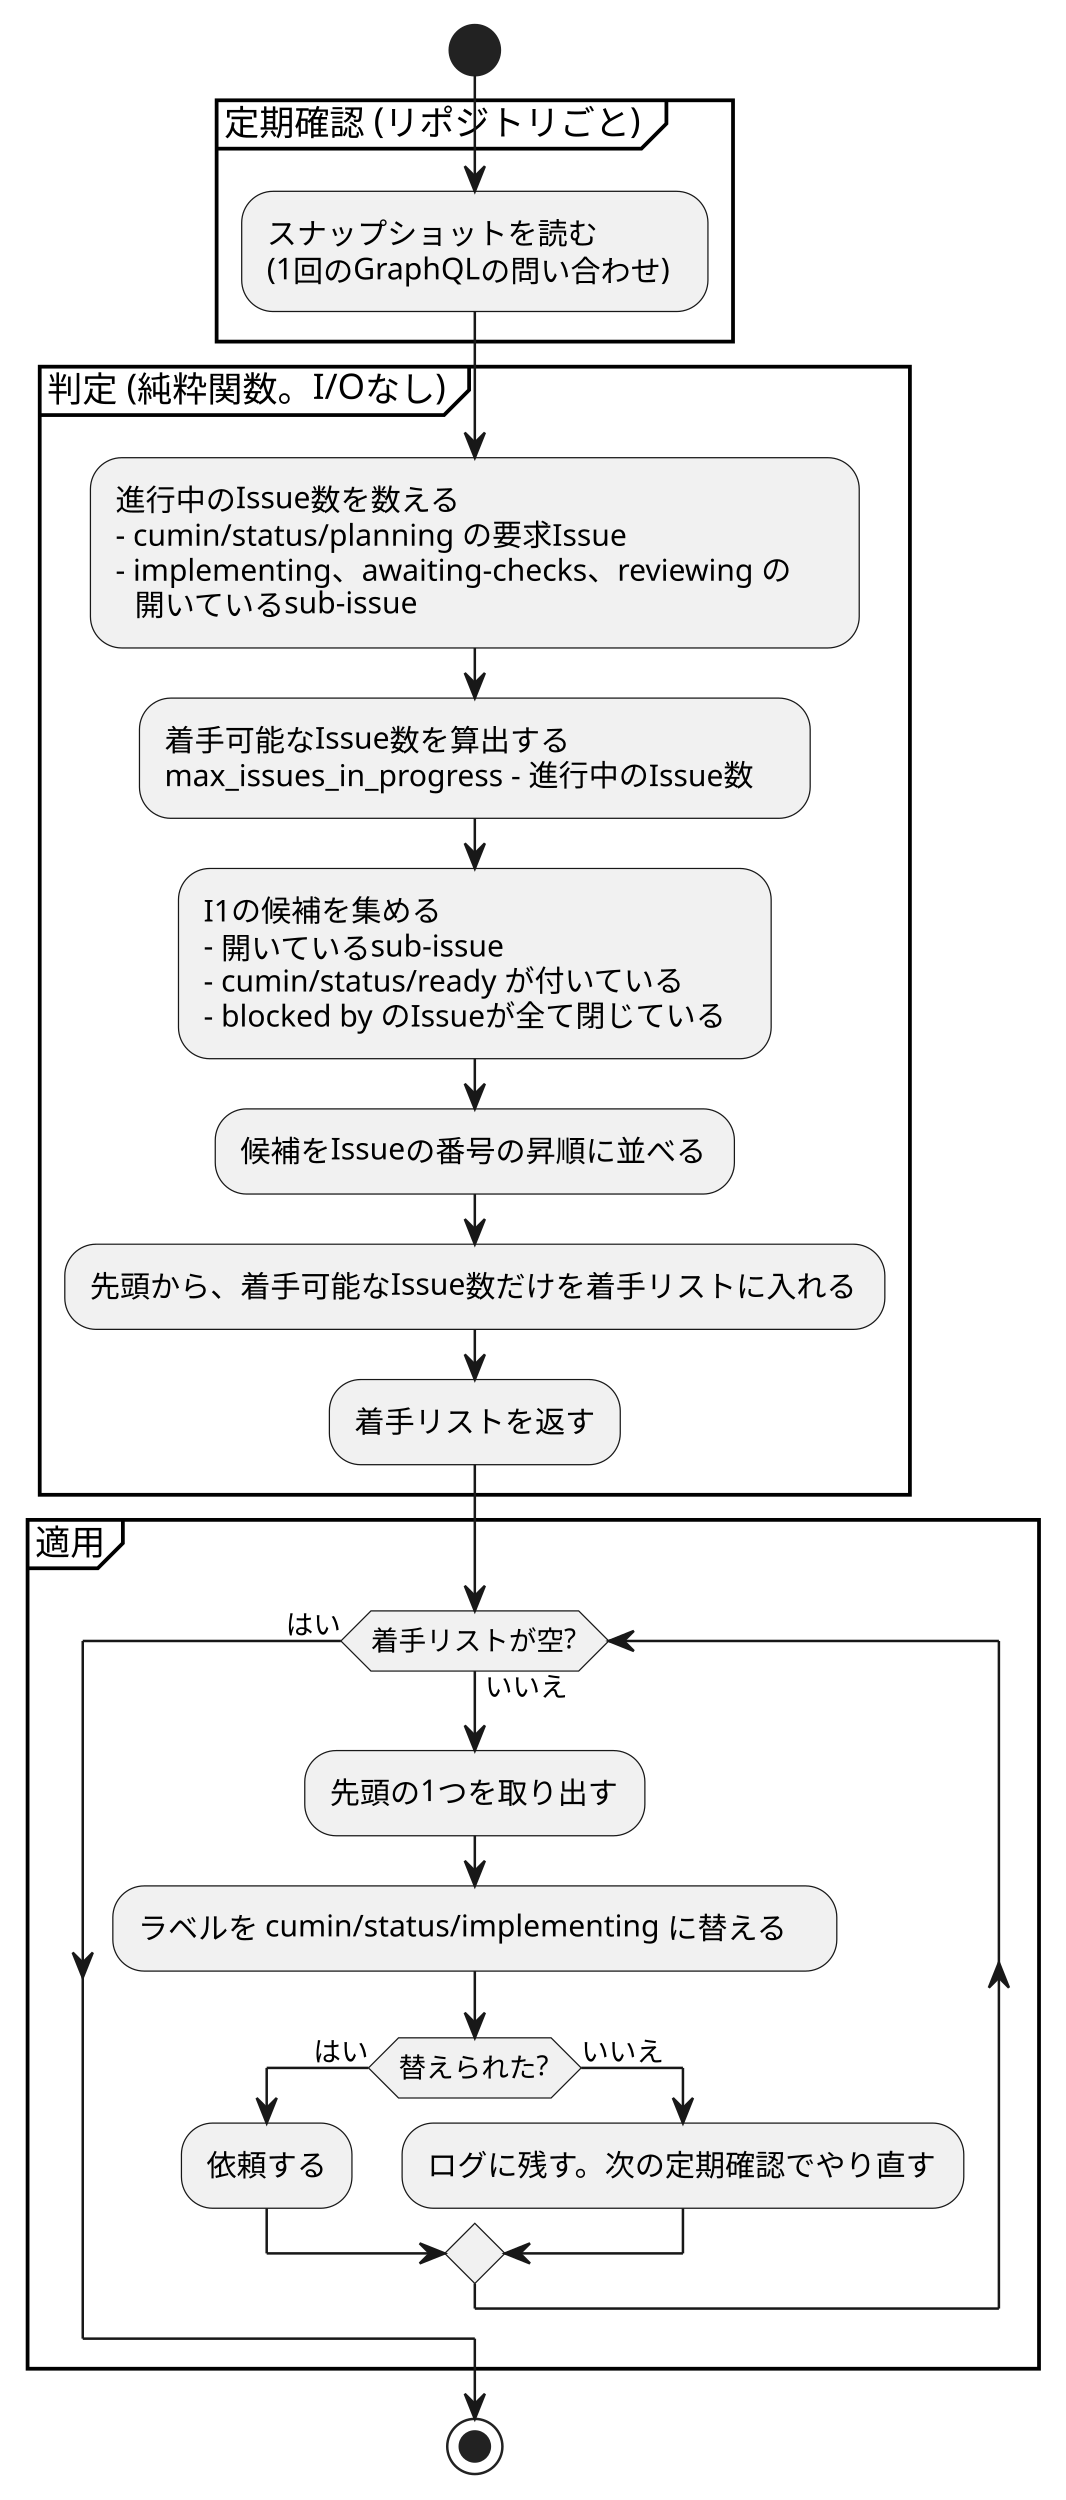
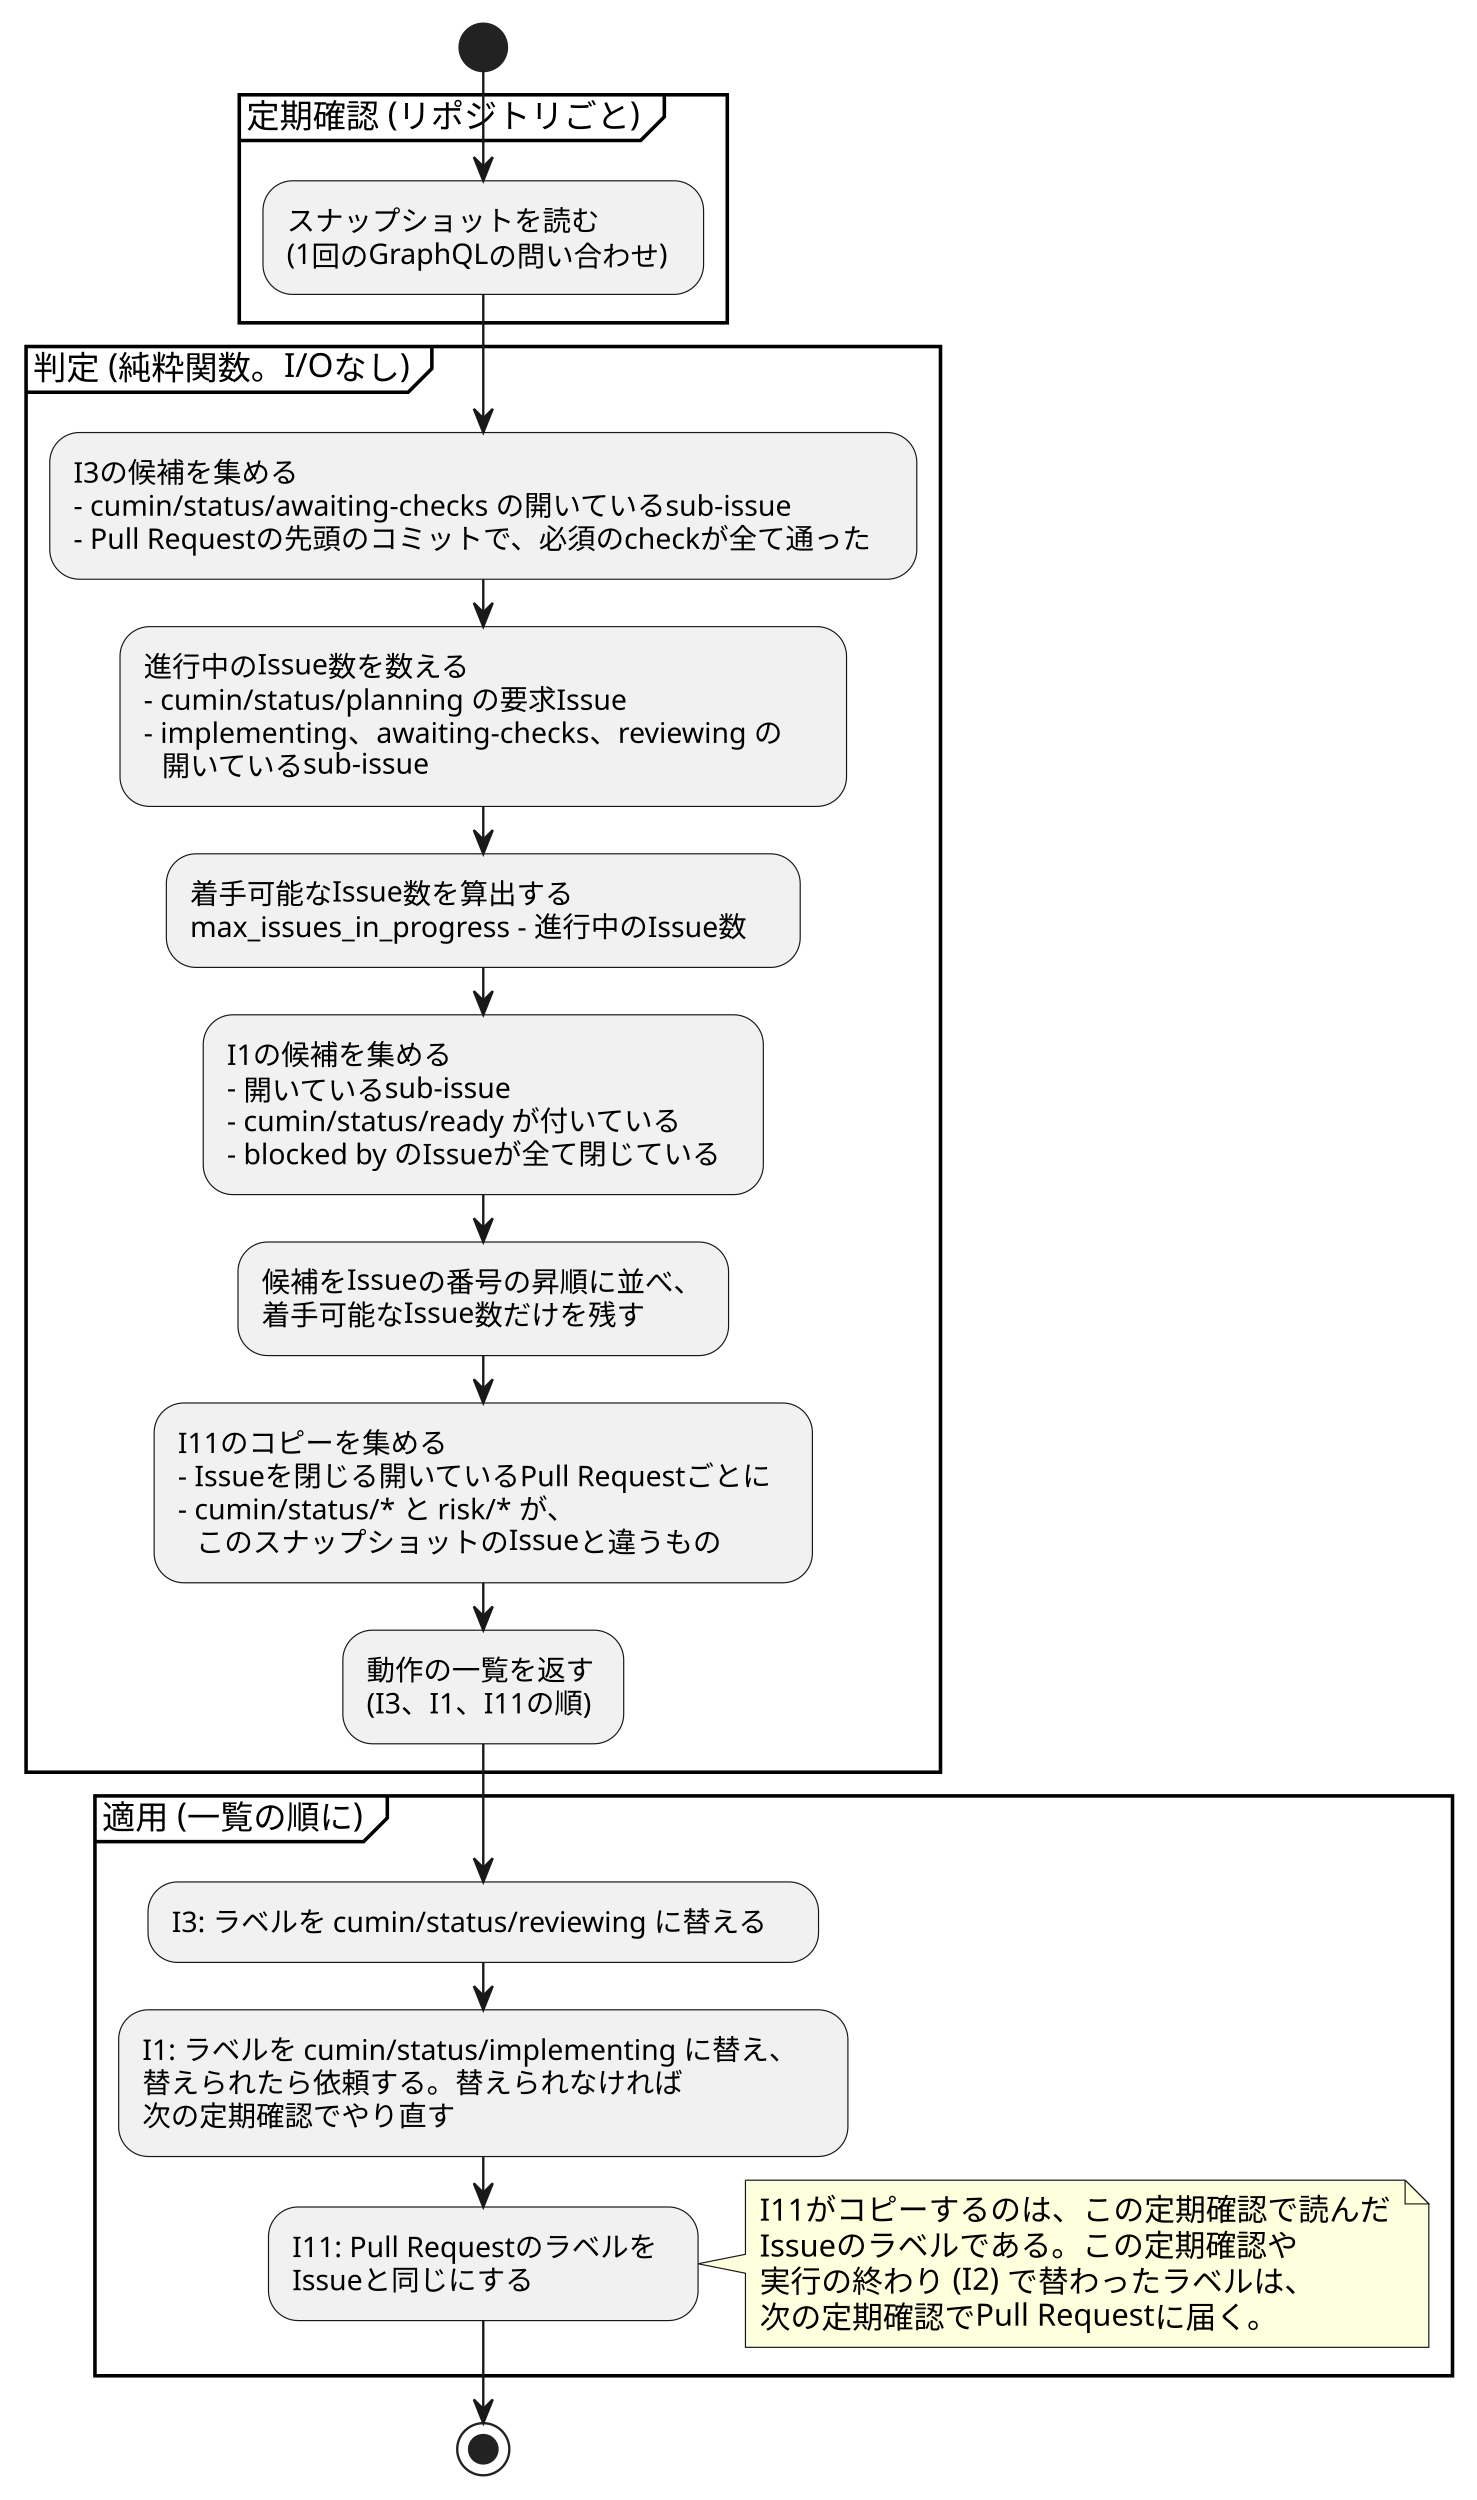
- <svg xmlns="http://www.w3.org/2000/svg" contentStyleType="text/css" data-diagram-type="ACTIVITY" height="997px" preserveAspectRatio="none" style="width:425px;height:997px;background:#FFFFFF;" version="1.1" viewBox="0 0 425 997" width="425px" zoomAndPan="magnify">
+ <svg xmlns="http://www.w3.org/2000/svg" contentStyleType="text/css" data-diagram-type="ACTIVITY" height="1055px" preserveAspectRatio="none" style="width:623px;height:1055px;background:#FFFFFF;" version="1.1" viewBox="0 0 623 1055" width="623px" zoomAndPan="magnify">
  <defs />
  <g>
-     <ellipse cx="189.359" cy="20" fill="#222222" rx="10" ry="10" style="stroke:#222222;stroke-width:1;" />
-     <rect fill="none" height="96.234" style="stroke:#000000;stroke-width:1.5;" width="205.938" x="86.39" y="40" />
-     <path d="M265.763,40 L265.763,49.297 L255.763,59.297 L86.39,59.297" fill="none" style="stroke:#000000;stroke-width:1.5;" />
-     <text fill="#000000" font-family="sans-serif" font-size="14" lengthAdjust="spacing" textLength="169.373" x="89.39" y="53.995">定期確認 (リポジトリごと)</text>
-     <rect fill="#F1F1F1" height="47.938" rx="12.5" ry="12.5" style="stroke:#181818;stroke-width:0.5;" width="185.938" x="96.39" y="76.297" />
-     <text fill="#000000" font-family="sans-serif" font-size="12" lengthAdjust="spacing" textLength="132.001" x="106.39" y="97.436">スナップショットを読む</text>
-     <text fill="#000000" font-family="sans-serif" font-size="12" lengthAdjust="spacing" textLength="165.938" x="106.39" y="111.404">(1回のGraphQLの問い合わせ)</text>
-     <rect fill="none" height="449.891" style="stroke:#000000;stroke-width:1.5;" width="347.033" x="15.842" y="146.234" />
-     <path d="M187.081,146.234 L187.081,155.531 L177.081,165.531 L15.842,165.531" fill="none" style="stroke:#000000;stroke-width:1.5;" />
-     <text fill="#000000" font-family="sans-serif" font-size="14" lengthAdjust="spacing" textLength="161.239" x="18.842" y="160.23">判定 (純粋関数。I/Oなし)</text>
-     <rect fill="#F1F1F1" height="75.875" rx="12.5" ry="12.5" style="stroke:#181818;stroke-width:0.5;" width="306.594" x="36.062" y="182.531" />
-     <text fill="#000000" font-family="sans-serif" font-size="12" lengthAdjust="spacing" textLength="139.032" x="46.062" y="203.67">進行中のIssue数を数える</text>
-     <text fill="#000000" font-family="sans-serif" font-size="12" lengthAdjust="spacing" textLength="212.854" x="46.062" y="217.639">- cumin/status/planning の要求Issue</text>
-     <text fill="#000000" font-family="sans-serif" font-size="12" lengthAdjust="spacing" textLength="286.594" x="46.062" y="231.607">- implementing、awaiting-checks、reviewing の</text>
-     <text fill="#000000" font-family="sans-serif" font-size="12" lengthAdjust="spacing" textLength="116.631" x="53.691" y="245.576">開いているsub-issue</text>
-     <rect fill="#F1F1F1" height="47.938" rx="12.5" ry="12.5" style="stroke:#181818;stroke-width:0.5;" width="267.483" x="55.617" y="278.406" />
-     <text fill="#000000" font-family="sans-serif" font-size="12" lengthAdjust="spacing" textLength="163.032" x="65.617" y="299.545">着手可能なIssue数を算出する</text>
-     <text fill="#000000" font-family="sans-serif" font-size="12" lengthAdjust="spacing" textLength="247.483" x="65.617" y="313.514">max_issues_in_progress - 進行中のIssue数</text>
-     <rect fill="#F1F1F1" height="75.875" rx="12.5" ry="12.5" style="stroke:#181818;stroke-width:0.5;" width="236.364" x="71.177" y="346.344" />
-     <text fill="#000000" font-family="sans-serif" font-size="12" lengthAdjust="spacing" textLength="95.174" x="81.177" y="367.482">I1の候補を集める</text>
-     <text fill="#000000" font-family="sans-serif" font-size="12" lengthAdjust="spacing" textLength="124.776" x="81.177" y="381.451">- 開いているsub-issue</text>
-     <text fill="#000000" font-family="sans-serif" font-size="12" lengthAdjust="spacing" textLength="200.139" x="81.177" y="395.42">- cumin/status/ready が付いている</text>
-     <text fill="#000000" font-family="sans-serif" font-size="12" lengthAdjust="spacing" textLength="216.364" x="81.177" y="409.389">- blocked by のIssueが全て閉じている</text>
-     <rect fill="#F1F1F1" height="33.969" rx="12.5" ry="12.5" style="stroke:#181818;stroke-width:0.5;" width="207.032" x="85.843" y="442.219" />
-     <text fill="#000000" font-family="sans-serif" font-size="12" lengthAdjust="spacing" textLength="187.032" x="95.843" y="463.357">候補をIssueの番号の昇順に並べる</text>
-     <rect fill="#F1F1F1" height="33.969" rx="12.5" ry="12.5" style="stroke:#181818;stroke-width:0.5;" width="327.033" x="25.842" y="496.188" />
-     <text fill="#000000" font-family="sans-serif" font-size="12" lengthAdjust="spacing" textLength="307.033" x="35.842" y="517.326">先頭から、着手可能なIssue数だけを着手リストに入れる</text>
-     <rect fill="#F1F1F1" height="33.969" rx="12.5" ry="12.5" style="stroke:#181818;stroke-width:0.5;" width="116.001" x="131.358" y="550.156" />
-     <text fill="#000000" font-family="sans-serif" font-size="12" lengthAdjust="spacing" textLength="96.001" x="141.358" y="571.295">着手リストを返す</text>
-     <rect fill="none" height="338.527" style="stroke:#000000;stroke-width:1.5;" width="403.36" x="11" y="606.125" />
-     <path d="M49,606.125 L49,615.422 L39,625.422 L11,625.422" fill="none" style="stroke:#000000;stroke-width:1.5;" />
-     <text fill="#000000" font-family="sans-serif" font-size="14" lengthAdjust="spacing" textLength="28" x="14" y="620.12">適用</text>
-     <rect fill="#F1F1F1" height="33.969" rx="12.5" ry="12.5" style="stroke:#181818;stroke-width:0.5;" width="135.636" x="121.541" y="698.132" />
-     <text fill="#000000" font-family="sans-serif" font-size="12" lengthAdjust="spacing" textLength="115.636" x="131.541" y="719.271">先頭の1つを取り出す</text>
-     <rect fill="#F1F1F1" height="33.969" rx="12.5" ry="12.5" style="stroke:#181818;stroke-width:0.5;" width="288.717" x="45" y="752.101" />
-     <text fill="#000000" font-family="sans-serif" font-size="12" lengthAdjust="spacing" textLength="268.717" x="55" y="773.24">ラベルを cumin/status/implementing に替える</text>
-     <polygon fill="#F1F1F1" points="158.94,812.683,219.778,812.683,231.778,824.683,219.778,836.683,158.94,836.683,146.94,824.683,158.94,812.683" style="stroke:#181818;stroke-width:0.5;" />
-     <text fill="#000000" font-family="sans-serif" font-size="11" lengthAdjust="spacing" textLength="60.838" x="158.94" y="828.491">替えられた?</text>
-     <text fill="#000000" font-family="sans-serif" font-size="11" lengthAdjust="spacing" textLength="22" x="124.94" y="822.089">はい</text>
-     <text fill="#000000" font-family="sans-serif" font-size="11" lengthAdjust="spacing" textLength="33" x="231.778" y="822.089">いいえ</text>
-     <rect fill="#F1F1F1" height="33.969" rx="12.5" ry="12.5" style="stroke:#181818;stroke-width:0.5;" width="68" x="72.358" y="846.683" />
-     <text fill="#000000" font-family="sans-serif" font-size="12" lengthAdjust="spacing" textLength="48" x="82.358" y="867.822">依頼する</text>
-     <rect fill="#F1F1F1" height="33.969" rx="12.5" ry="12.5" style="stroke:#181818;stroke-width:0.5;" width="224.002" x="160.358" y="846.683" />
-     <text fill="#000000" font-family="sans-serif" font-size="12" lengthAdjust="spacing" textLength="204.002" x="170.358" y="867.822">ログに残す。次の定期確認でやり直す</text>
-     <polygon fill="#F1F1F1" points="189.359,886.652,201.359,898.652,189.359,910.652,177.359,898.652,189.359,886.652" style="stroke:#181818;stroke-width:0.5;" />
-     <polygon fill="#F1F1F1" points="147.94,642.422,230.778,642.422,242.778,654.422,230.778,666.422,147.94,666.422,135.94,654.422,147.94,642.422" style="stroke:#181818;stroke-width:0.5;" />
-     <text fill="#000000" font-family="sans-serif" font-size="11" lengthAdjust="spacing" textLength="33" x="193.359" y="676.632">いいえ</text>
-     <text fill="#000000" font-family="sans-serif" font-size="11" lengthAdjust="spacing" textLength="82.838" x="147.94" y="658.23">着手リストが空?</text>
-     <text fill="#000000" font-family="sans-serif" font-size="11" lengthAdjust="spacing" textLength="22" x="113.94" y="651.828">はい</text>
-     <ellipse cx="189.359" cy="975.652" fill="none" rx="11" ry="11" style="stroke:#222222;stroke-width:1;" />
-     <ellipse cx="189.359" cy="975.652" fill="#222222" rx="6" ry="6" style="stroke:#222222;stroke-width:1;" />
-     <line style="stroke:#181818;stroke-width:1;" x1="189.359" x2="189.359" y1="30" y2="76.297" />
-     <polygon fill="#181818" points="185.359,66.297,189.359,76.297,193.359,66.297,189.359,70.297" style="stroke:#181818;stroke-width:1;" />
-     <line style="stroke:#181818;stroke-width:1;" x1="189.359" x2="189.359" y1="258.406" y2="278.406" />
-     <polygon fill="#181818" points="185.359,268.406,189.359,278.406,193.359,268.406,189.359,272.406" style="stroke:#181818;stroke-width:1;" />
-     <line style="stroke:#181818;stroke-width:1;" x1="189.359" x2="189.359" y1="326.344" y2="346.344" />
-     <polygon fill="#181818" points="185.359,336.344,189.359,346.344,193.359,336.344,189.359,340.344" style="stroke:#181818;stroke-width:1;" />
-     <line style="stroke:#181818;stroke-width:1;" x1="189.359" x2="189.359" y1="422.219" y2="442.219" />
-     <polygon fill="#181818" points="185.359,432.219,189.359,442.219,193.359,432.219,189.359,436.219" style="stroke:#181818;stroke-width:1;" />
-     <line style="stroke:#181818;stroke-width:1;" x1="189.359" x2="189.359" y1="476.188" y2="496.188" />
-     <polygon fill="#181818" points="185.359,486.188,189.359,496.188,193.359,486.188,189.359,490.188" style="stroke:#181818;stroke-width:1;" />
-     <line style="stroke:#181818;stroke-width:1;" x1="189.359" x2="189.359" y1="530.156" y2="550.156" />
-     <polygon fill="#181818" points="185.359,540.156,189.359,550.156,193.359,540.156,189.359,544.156" style="stroke:#181818;stroke-width:1;" />
-     <line style="stroke:#181818;stroke-width:1;" x1="189.359" x2="189.359" y1="124.234" y2="182.531" />
-     <polygon fill="#181818" points="185.359,172.531,189.359,182.531,193.359,172.531,189.359,176.531" style="stroke:#181818;stroke-width:1;" />
-     <line style="stroke:#181818;stroke-width:1;" x1="189.359" x2="189.359" y1="732.101" y2="752.101" />
-     <polygon fill="#181818" points="185.359,742.101,189.359,752.101,193.359,742.101,189.359,746.101" style="stroke:#181818;stroke-width:1;" />
-     <line style="stroke:#181818;stroke-width:1;" x1="146.94" x2="106.358" y1="824.683" y2="824.683" />
-     <line style="stroke:#181818;stroke-width:1;" x1="106.358" x2="106.358" y1="824.683" y2="846.683" />
-     <polygon fill="#181818" points="102.358,836.683,106.358,846.683,110.358,836.683,106.358,840.683" style="stroke:#181818;stroke-width:1;" />
-     <line style="stroke:#181818;stroke-width:1;" x1="231.778" x2="272.359" y1="824.683" y2="824.683" />
-     <line style="stroke:#181818;stroke-width:1;" x1="272.359" x2="272.359" y1="824.683" y2="846.683" />
-     <polygon fill="#181818" points="268.359,836.683,272.359,846.683,276.359,836.683,272.359,840.683" style="stroke:#181818;stroke-width:1;" />
-     <line style="stroke:#181818;stroke-width:1;" x1="106.358" x2="106.358" y1="880.652" y2="898.652" />
-     <line style="stroke:#181818;stroke-width:1;" x1="106.358" x2="177.359" y1="898.652" y2="898.652" />
-     <polygon fill="#181818" points="167.359,894.652,177.359,898.652,167.359,902.652,171.359,898.652" style="stroke:#181818;stroke-width:1;" />
-     <line style="stroke:#181818;stroke-width:1;" x1="272.359" x2="272.359" y1="880.652" y2="898.652" />
-     <line style="stroke:#181818;stroke-width:1;" x1="272.359" x2="201.359" y1="898.652" y2="898.652" />
-     <polygon fill="#181818" points="211.359,894.652,201.359,898.652,211.359,902.652,207.359,898.652" style="stroke:#181818;stroke-width:1;" />
-     <line style="stroke:#181818;stroke-width:1;" x1="189.359" x2="189.359" y1="786.07" y2="812.683" />
-     <polygon fill="#181818" points="185.359,802.683,189.359,812.683,193.359,802.683,189.359,806.683" style="stroke:#181818;stroke-width:1;" />
-     <line style="stroke:#181818;stroke-width:1;" x1="189.359" x2="189.359" y1="666.422" y2="698.132" />
-     <polygon fill="#181818" points="185.359,688.132,189.359,698.132,193.359,688.132,189.359,692.132" style="stroke:#181818;stroke-width:1;" />
-     <line style="stroke:#181818;stroke-width:1;" x1="189.359" x2="189.359" y1="910.652" y2="920.652" />
-     <line style="stroke:#181818;stroke-width:1;" x1="189.359" x2="398.36" y1="920.652" y2="920.652" />
-     <polygon fill="#181818" points="394.36,792.683,398.36,782.683,402.36,792.683,398.36,788.683" style="stroke:#181818;stroke-width:1;" />
-     <line style="stroke:#181818;stroke-width:1;" x1="398.36" x2="398.36" y1="654.422" y2="920.652" />
-     <line style="stroke:#181818;stroke-width:1;" x1="398.36" x2="242.778" y1="654.422" y2="654.422" />
-     <polygon fill="#181818" points="252.778,650.422,242.778,654.422,252.778,658.422,248.778,654.422" style="stroke:#181818;stroke-width:1;" />
-     <line style="stroke:#181818;stroke-width:1;" x1="135.94" x2="33" y1="654.422" y2="654.422" />
-     <polygon fill="#181818" points="29,778.683,33,788.683,37,778.683,33,782.683" style="stroke:#181818;stroke-width:1;" />
-     <line style="stroke:#181818;stroke-width:1;" x1="33" x2="33" y1="654.422" y2="932.652" />
-     <line style="stroke:#181818;stroke-width:1;" x1="33" x2="189.359" y1="932.652" y2="932.652" />
-     <line style="stroke:#181818;stroke-width:1;" x1="189.359" x2="189.359" y1="932.652" y2="964.652" />
-     <polygon fill="#181818" points="185.359,954.652,189.359,964.652,193.359,954.652,189.359,958.652" style="stroke:#181818;stroke-width:1;" />
-     <line style="stroke:#181818;stroke-width:1;" x1="189.359" x2="189.359" y1="584.125" y2="642.422" />
-     <polygon fill="#181818" points="185.359,632.422,189.359,642.422,193.359,632.422,189.359,636.422" style="stroke:#181818;stroke-width:1;" />
+     <ellipse cx="203.943" cy="20" fill="#222222" rx="10" ry="10" style="stroke:#222222;stroke-width:1;" />
+     <rect fill="none" height="96.234" style="stroke:#000000;stroke-width:1.5;" width="205.938" x="100.974" y="40" />
+     <path d="M280.348,40 L280.348,49.297 L270.348,59.297 L100.974,59.297" fill="none" style="stroke:#000000;stroke-width:1.5;" />
+     <text fill="#000000" font-family="sans-serif" font-size="14" lengthAdjust="spacing" textLength="169.373" x="103.974" y="53.995">定期確認 (リポジトリごと)</text>
+     <rect fill="#F1F1F1" height="47.938" rx="12.5" ry="12.5" style="stroke:#181818;stroke-width:0.5;" width="185.938" x="110.974" y="76.297" />
+     <text fill="#000000" font-family="sans-serif" font-size="12" lengthAdjust="spacing" textLength="132.001" x="120.974" y="97.436">スナップショットを読む</text>
+     <text fill="#000000" font-family="sans-serif" font-size="12" lengthAdjust="spacing" textLength="165.938" x="120.974" y="111.404">(1回のGraphQLの問い合わせ)</text>
+     <rect fill="none" height="601.641" style="stroke:#000000;stroke-width:1.5;" width="385.887" x="11" y="146.234" />
+     <path d="M182.239,146.234 L182.239,155.531 L172.239,165.531 L11,165.531" fill="none" style="stroke:#000000;stroke-width:1.5;" />
+     <text fill="#000000" font-family="sans-serif" font-size="14" lengthAdjust="spacing" textLength="161.239" x="14" y="160.23">判定 (純粋関数。I/Oなし)</text>
+     <rect fill="#F1F1F1" height="61.906" rx="12.5" ry="12.5" style="stroke:#181818;stroke-width:0.5;" width="365.887" x="21" y="182.531" />
+     <text fill="#000000" font-family="sans-serif" font-size="12" lengthAdjust="spacing" textLength="95.174" x="31" y="203.67">I3の候補を集める</text>
+     <text fill="#000000" font-family="sans-serif" font-size="12" lengthAdjust="spacing" textLength="319.213" x="31" y="217.639">- cumin/status/awaiting-checks の開いているsub-issue</text>
+     <text fill="#000000" font-family="sans-serif" font-size="12" lengthAdjust="spacing" textLength="345.887" x="31" y="231.607">- Pull Requestの先頭のコミットで、必須のcheckが全て通った</text>
+     <rect fill="#F1F1F1" height="75.875" rx="12.5" ry="12.5" style="stroke:#181818;stroke-width:0.5;" width="306.594" x="50.646" y="264.438" />
+     <text fill="#000000" font-family="sans-serif" font-size="12" lengthAdjust="spacing" textLength="139.032" x="60.646" y="285.576">進行中のIssue数を数える</text>
+     <text fill="#000000" font-family="sans-serif" font-size="12" lengthAdjust="spacing" textLength="212.854" x="60.646" y="299.545">- cumin/status/planning の要求Issue</text>
+     <text fill="#000000" font-family="sans-serif" font-size="12" lengthAdjust="spacing" textLength="286.594" x="60.646" y="313.514">- implementing、awaiting-checks、reviewing の</text>
+     <text fill="#000000" font-family="sans-serif" font-size="12" lengthAdjust="spacing" textLength="116.631" x="68.275" y="327.482">開いているsub-issue</text>
+     <rect fill="#F1F1F1" height="47.938" rx="12.5" ry="12.5" style="stroke:#181818;stroke-width:0.5;" width="267.483" x="70.202" y="360.312" />
+     <text fill="#000000" font-family="sans-serif" font-size="12" lengthAdjust="spacing" textLength="163.032" x="80.202" y="381.451">着手可能なIssue数を算出する</text>
+     <text fill="#000000" font-family="sans-serif" font-size="12" lengthAdjust="spacing" textLength="247.483" x="80.202" y="395.42">max_issues_in_progress - 進行中のIssue数</text>
+     <rect fill="#F1F1F1" height="75.875" rx="12.5" ry="12.5" style="stroke:#181818;stroke-width:0.5;" width="236.364" x="85.761" y="428.25" />
+     <text fill="#000000" font-family="sans-serif" font-size="12" lengthAdjust="spacing" textLength="95.174" x="95.761" y="449.389">I1の候補を集める</text>
+     <text fill="#000000" font-family="sans-serif" font-size="12" lengthAdjust="spacing" textLength="124.776" x="95.761" y="463.357">- 開いているsub-issue</text>
+     <text fill="#000000" font-family="sans-serif" font-size="12" lengthAdjust="spacing" textLength="200.139" x="95.761" y="477.326">- cumin/status/ready が付いている</text>
+     <text fill="#000000" font-family="sans-serif" font-size="12" lengthAdjust="spacing" textLength="216.364" x="95.761" y="491.295">- blocked by のIssueが全て閉じている</text>
+     <rect fill="#F1F1F1" height="47.938" rx="12.5" ry="12.5" style="stroke:#181818;stroke-width:0.5;" width="207.032" x="100.427" y="524.125" />
+     <text fill="#000000" font-family="sans-serif" font-size="12" lengthAdjust="spacing" textLength="187.032" x="110.427" y="545.264">候補をIssueの番号の昇順に並べ、</text>
+     <text fill="#000000" font-family="sans-serif" font-size="12" lengthAdjust="spacing" textLength="163.032" x="110.427" y="559.232">着手可能なIssue数だけを残す</text>
+     <rect fill="#F1F1F1" height="75.875" rx="12.5" ry="12.5" style="stroke:#181818;stroke-width:0.5;" width="277.784" x="65.051" y="592.062" />
+     <text fill="#000000" font-family="sans-serif" font-size="12" lengthAdjust="spacing" textLength="114.809" x="75.051" y="613.201">I11のコピーを集める</text>
+     <text fill="#000000" font-family="sans-serif" font-size="12" lengthAdjust="spacing" textLength="257.784" x="75.051" y="627.17">- Issueを閉じる開いているPull Requestごとに</text>
+     <text fill="#000000" font-family="sans-serif" font-size="12" lengthAdjust="spacing" textLength="174.891" x="75.051" y="641.139">- cumin/status/* と risk/* が、</text>
+     <text fill="#000000" font-family="sans-serif" font-size="12" lengthAdjust="spacing" textLength="223.033" x="82.68" y="655.107">このスナップショットのIssueと違うもの</text>
+     <rect fill="#F1F1F1" height="47.938" rx="12.5" ry="12.5" style="stroke:#181818;stroke-width:0.5;" width="118.52" x="144.683" y="687.938" />
+     <text fill="#000000" font-family="sans-serif" font-size="12" lengthAdjust="spacing" textLength="96.001" x="154.683" y="709.076">動作の一覧を返す</text>
+     <text fill="#000000" font-family="sans-serif" font-size="12" lengthAdjust="spacing" textLength="98.52" x="154.683" y="723.045">(I3、I1、I11の順)</text>
+     <rect fill="none" height="244.703" style="stroke:#000000;stroke-width:1.5;" width="572.888" x="40.069" y="757.875" />
+     <path d="M163.442,757.875 L163.442,767.172 L153.442,777.172 L40.069,777.172" fill="none" style="stroke:#000000;stroke-width:1.5;" />
+     <text fill="#000000" font-family="sans-serif" font-size="14" lengthAdjust="spacing" textLength="113.374" x="43.069" y="771.87">適用 (一覧の順に)</text>
+     <rect fill="#F1F1F1" height="33.969" rx="12.5" ry="12.5" style="stroke:#181818;stroke-width:0.5;" width="282.958" x="62.464" y="794.172" />
+     <text fill="#000000" font-family="sans-serif" font-size="12" lengthAdjust="spacing" textLength="262.958" x="72.464" y="815.311">I3: ラベルを cumin/status/reviewing に替える</text>
+     <rect fill="#F1F1F1" height="61.906" rx="12.5" ry="12.5" style="stroke:#181818;stroke-width:0.5;" width="307.749" x="50.069" y="848.141" />
+     <text fill="#000000" font-family="sans-serif" font-size="12" lengthAdjust="spacing" textLength="287.749" x="60.069" y="869.279">I1: ラベルを cumin/status/implementing に替え、</text>
+     <text fill="#000000" font-family="sans-serif" font-size="12" lengthAdjust="spacing" textLength="228.002" x="60.069" y="883.248">替えられたら依頼する。替えられなければ</text>
+     <text fill="#000000" font-family="sans-serif" font-size="12" lengthAdjust="spacing" textLength="132.001" x="60.069" y="897.217">次の定期確認でやり直す</text>
+     <path d="M314.58,920.047 L314.58,951.312 L294.58,955.312 L314.58,959.312 L314.58,990.578 A0,0 0 0 0 314.58,990.578 L602.957,990.578 A0,0 0 0 0 602.957,990.578 L602.957,930.047 L592.957,920.047 L314.58,920.047 A0,0 0 0 0 314.58,920.047" fill="#FEFFDD" style="stroke:#181818;stroke-width:0.5;" />
+     <path d="M592.957,920.047 L592.957,930.047 L602.957,930.047 L592.957,920.047" fill="#FEFFDD" style="stroke:#181818;stroke-width:0.5;" />
+     <text fill="#000000" font-family="sans-serif" font-size="13" lengthAdjust="spacing" textLength="267.376" x="320.58" y="937.114">I11がコピーするのは、この定期確認で読んだ</text>
+     <text fill="#000000" font-family="sans-serif" font-size="13" lengthAdjust="spacing" textLength="228.617" x="320.58" y="952.247">Issueのラベルである。この定期確認や</text>
+     <text fill="#000000" font-family="sans-serif" font-size="13" lengthAdjust="spacing" textLength="238.513" x="320.58" y="967.379">実行の終わり (I2) で替わったラベルは、</text>
+     <text fill="#000000" font-family="sans-serif" font-size="13" lengthAdjust="spacing" textLength="223.825" x="320.58" y="982.512">次の定期確認でPull Requestに届く。</text>
+     <rect fill="#F1F1F1" height="47.938" rx="12.5" ry="12.5" style="stroke:#181818;stroke-width:0.5;" width="181.274" x="113.306" y="931.344" />
+     <text fill="#000000" font-family="sans-serif" font-size="12" lengthAdjust="spacing" textLength="161.274" x="123.306" y="952.482">I11: Pull Requestのラベルを</text>
+     <text fill="#000000" font-family="sans-serif" font-size="12" lengthAdjust="spacing" textLength="103.032" x="123.306" y="966.451">Issueと同じにする</text>
+     <ellipse cx="203.943" cy="1033.578" fill="none" rx="11" ry="11" style="stroke:#222222;stroke-width:1;" />
+     <ellipse cx="203.943" cy="1033.578" fill="#222222" rx="6" ry="6" style="stroke:#222222;stroke-width:1;" />
+     <line style="stroke:#181818;stroke-width:1;" x1="203.943" x2="203.943" y1="30" y2="76.297" />
+     <polygon fill="#181818" points="199.943,66.297,203.943,76.297,207.943,66.297,203.943,70.297" style="stroke:#181818;stroke-width:1;" />
+     <line style="stroke:#181818;stroke-width:1;" x1="203.943" x2="203.943" y1="244.438" y2="264.438" />
+     <polygon fill="#181818" points="199.943,254.438,203.943,264.438,207.943,254.438,203.943,258.438" style="stroke:#181818;stroke-width:1;" />
+     <line style="stroke:#181818;stroke-width:1;" x1="203.943" x2="203.943" y1="340.312" y2="360.312" />
+     <polygon fill="#181818" points="199.943,350.312,203.943,360.312,207.943,350.312,203.943,354.312" style="stroke:#181818;stroke-width:1;" />
+     <line style="stroke:#181818;stroke-width:1;" x1="203.943" x2="203.943" y1="408.25" y2="428.25" />
+     <polygon fill="#181818" points="199.943,418.25,203.943,428.25,207.943,418.25,203.943,422.25" style="stroke:#181818;stroke-width:1;" />
+     <line style="stroke:#181818;stroke-width:1;" x1="203.943" x2="203.943" y1="504.125" y2="524.125" />
+     <polygon fill="#181818" points="199.943,514.125,203.943,524.125,207.943,514.125,203.943,518.125" style="stroke:#181818;stroke-width:1;" />
+     <line style="stroke:#181818;stroke-width:1;" x1="203.943" x2="203.943" y1="572.062" y2="592.062" />
+     <polygon fill="#181818" points="199.943,582.062,203.943,592.062,207.943,582.062,203.943,586.062" style="stroke:#181818;stroke-width:1;" />
+     <line style="stroke:#181818;stroke-width:1;" x1="203.943" x2="203.943" y1="667.938" y2="687.938" />
+     <polygon fill="#181818" points="199.943,677.938,203.943,687.938,207.943,677.938,203.943,681.938" style="stroke:#181818;stroke-width:1;" />
+     <line style="stroke:#181818;stroke-width:1;" x1="203.943" x2="203.943" y1="124.234" y2="182.531" />
+     <polygon fill="#181818" points="199.943,172.531,203.943,182.531,207.943,172.531,203.943,176.531" style="stroke:#181818;stroke-width:1;" />
+     <line style="stroke:#181818;stroke-width:1;" x1="203.943" x2="203.943" y1="828.141" y2="848.141" />
+     <polygon fill="#181818" points="199.943,838.141,203.943,848.141,207.943,838.141,203.943,842.141" style="stroke:#181818;stroke-width:1;" />
+     <line style="stroke:#181818;stroke-width:1;" x1="203.943" x2="203.943" y1="910.047" y2="931.344" />
+     <polygon fill="#181818" points="199.943,921.344,203.943,931.344,207.943,921.344,203.943,925.344" style="stroke:#181818;stroke-width:1;" />
+     <line style="stroke:#181818;stroke-width:1;" x1="203.943" x2="203.943" y1="735.875" y2="794.172" />
+     <polygon fill="#181818" points="199.943,784.172,203.943,794.172,207.943,784.172,203.943,788.172" style="stroke:#181818;stroke-width:1;" />
+     <line style="stroke:#181818;stroke-width:1;" x1="203.943" x2="203.943" y1="979.281" y2="1022.578" />
+     <polygon fill="#181818" points="199.943,1012.578,203.943,1022.578,207.943,1012.578,203.943,1016.578" style="stroke:#181818;stroke-width:1;" />
  </g>
</svg>
